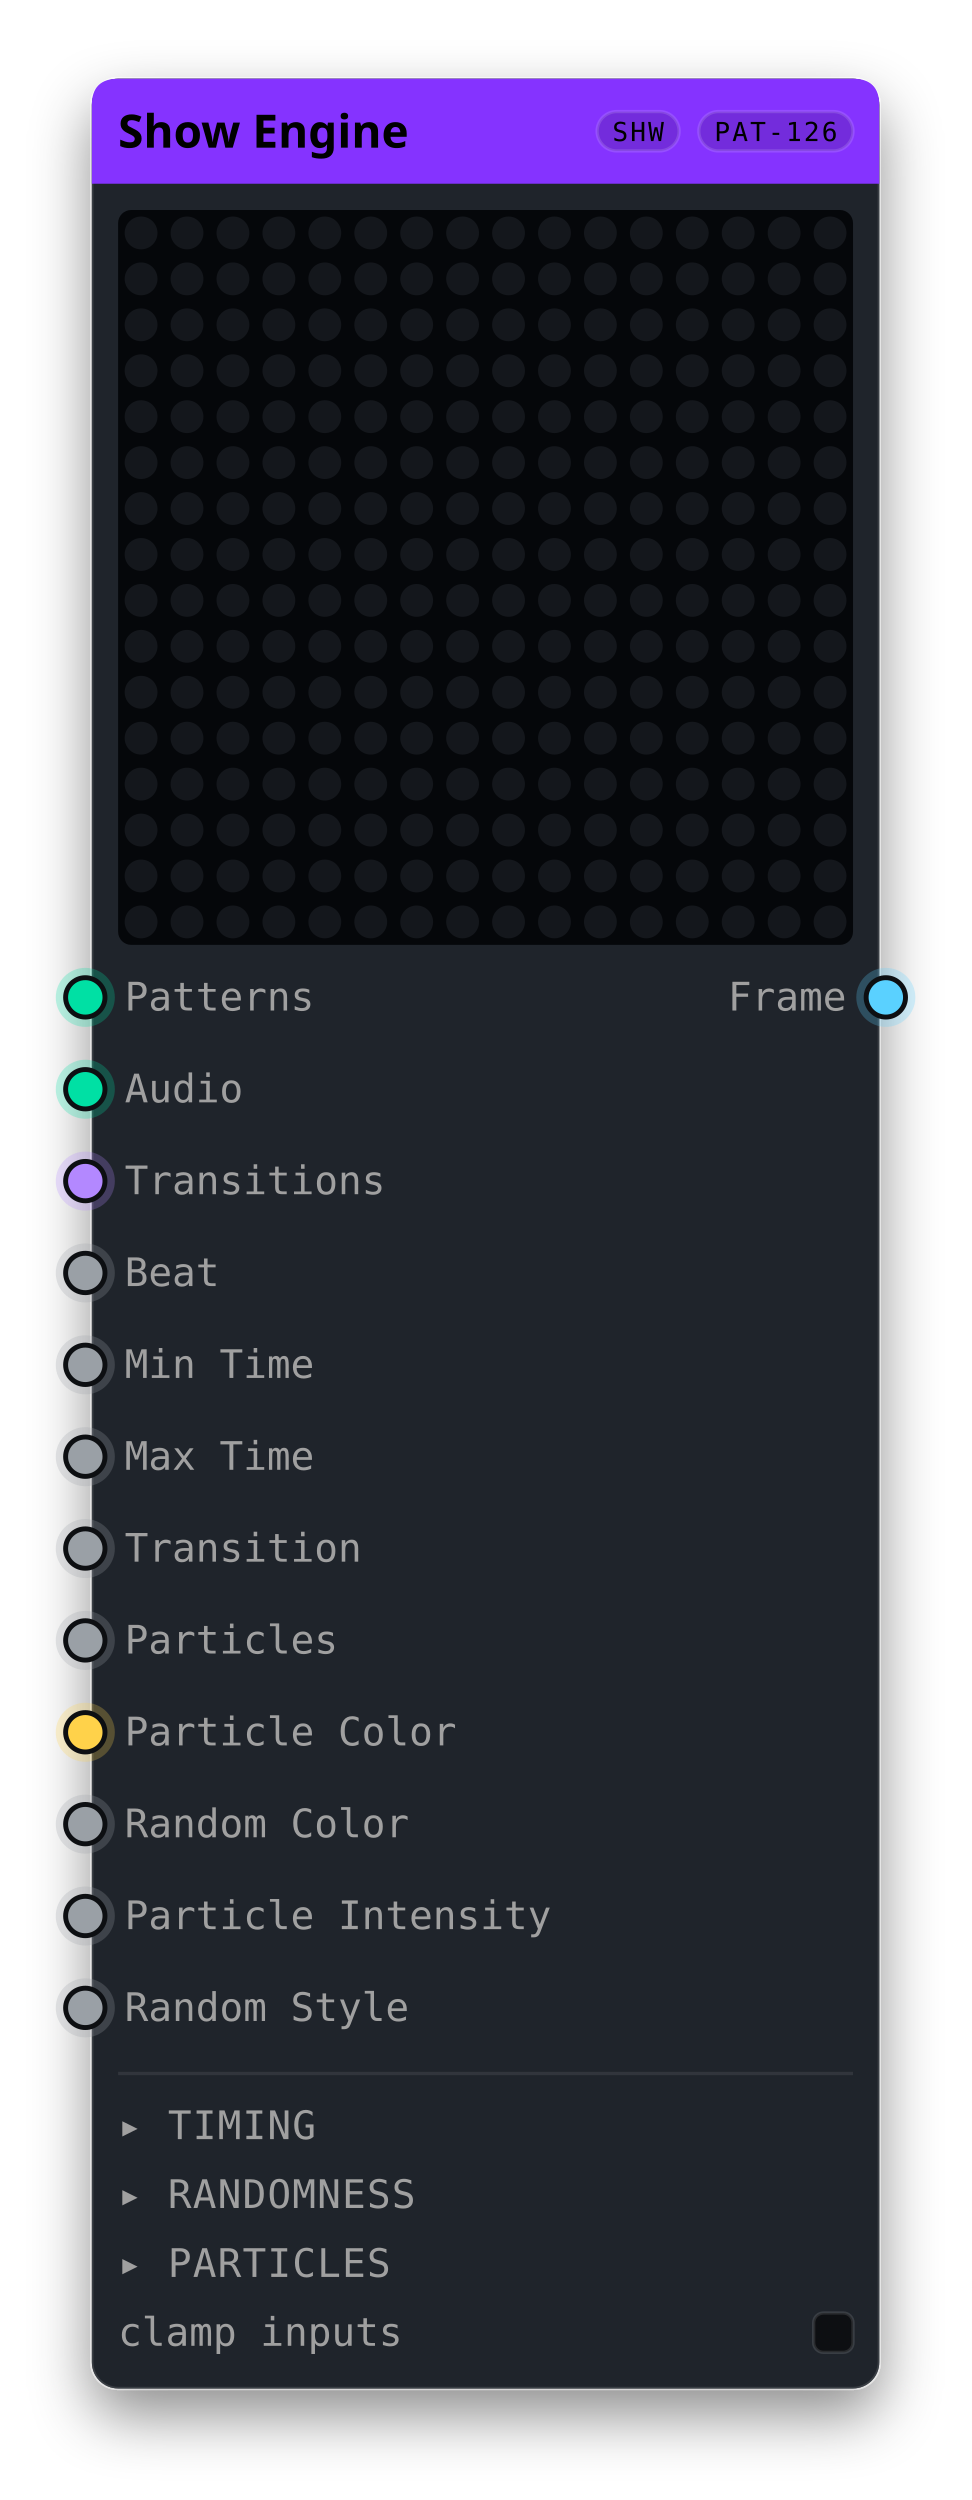
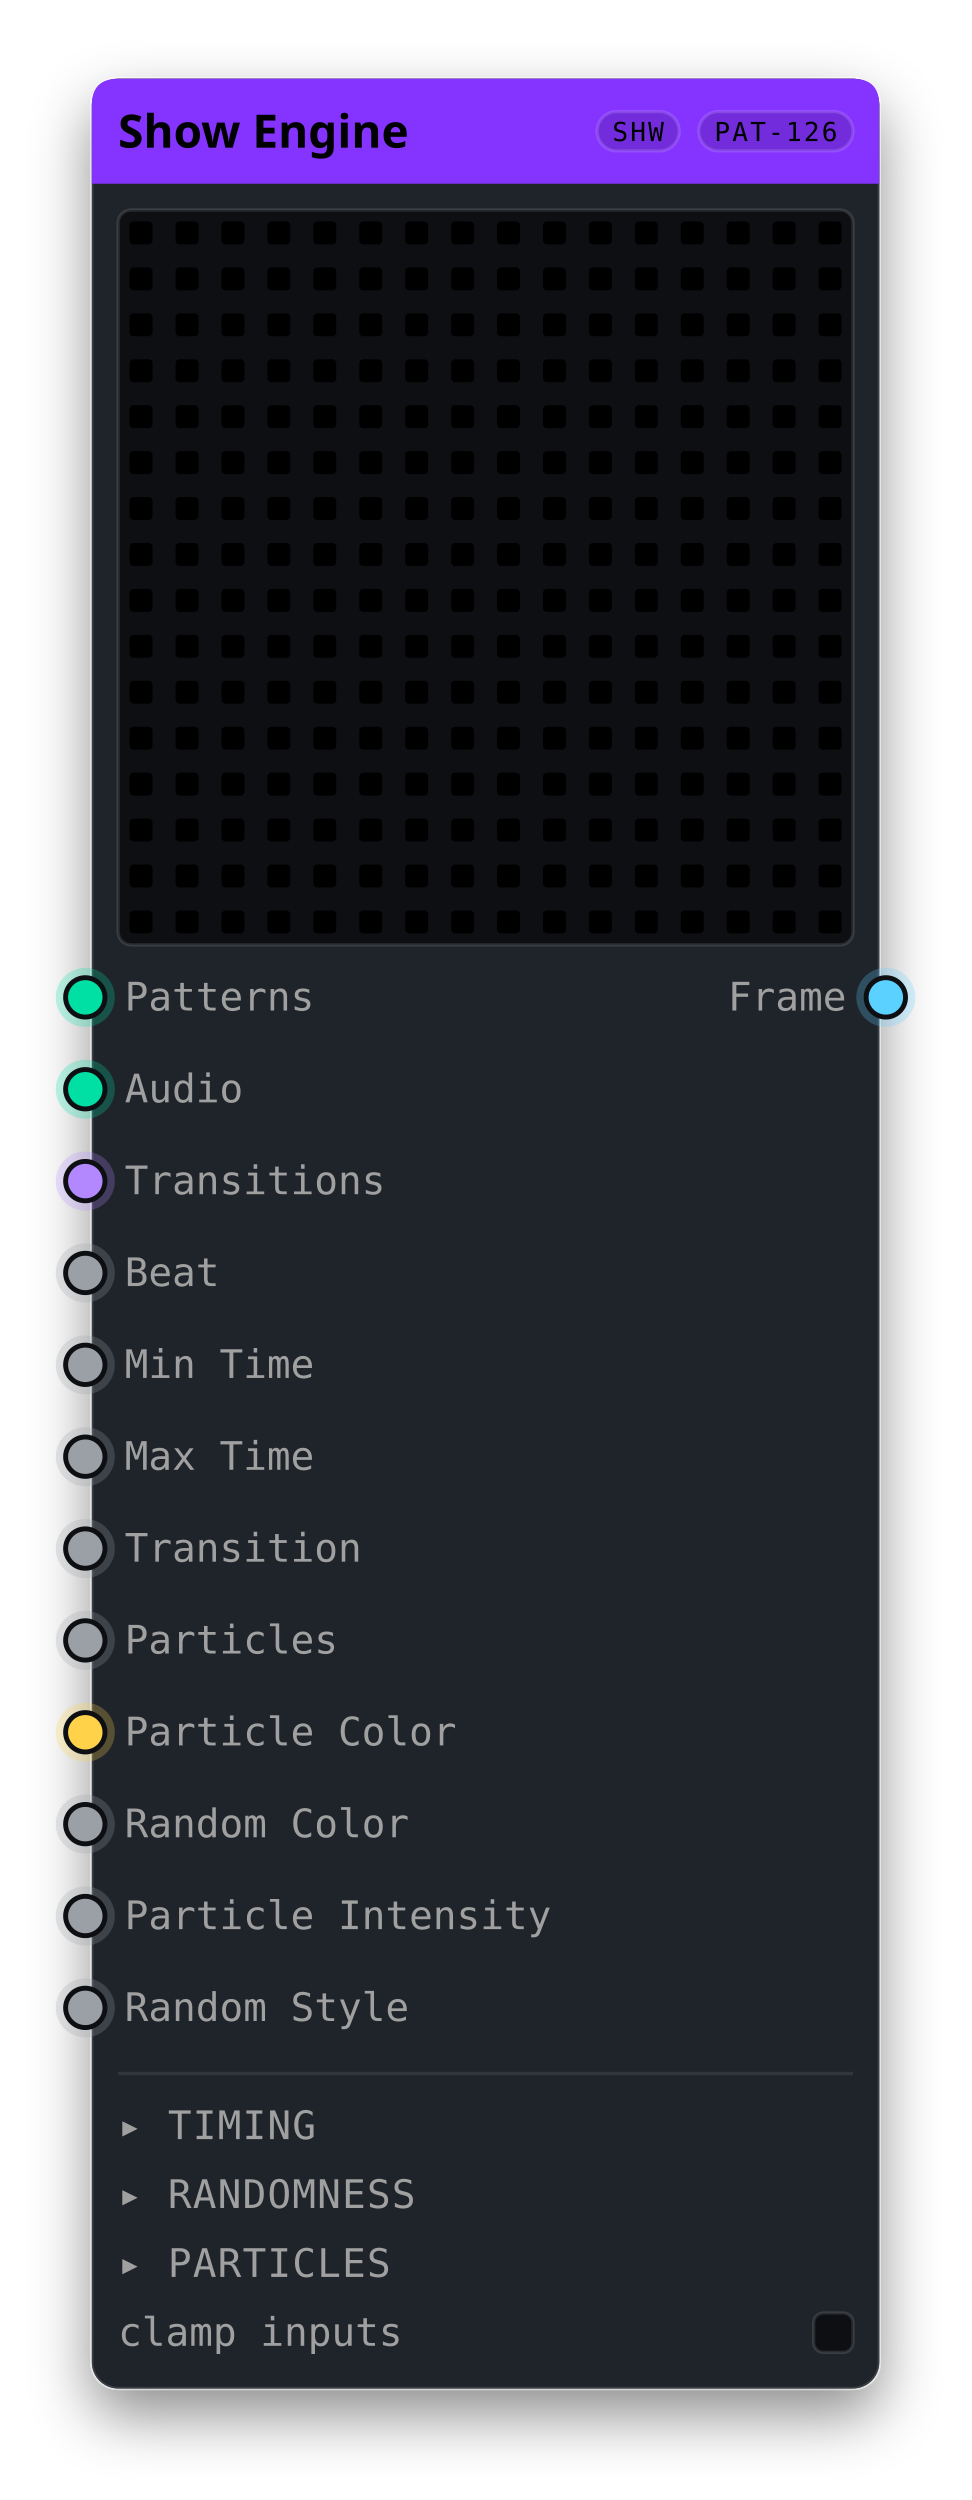
<svg xmlns="http://www.w3.org/2000/svg" viewBox="0 0 296 762" width="296" height="762" role="img" aria-label="Show Engine node">
  <defs>
    <filter id="shadow" x="-20%" y="-20%" width="140%" height="160%">
      <feDropShadow dx="0" dy="8" stdDeviation="9" flood-color="#000" flood-opacity="0.45" />
    </filter>
  </defs>
  <g transform="translate(28,24)">
    <rect x="0" y="0" width="240" height="704" rx="8" fill="#1f242b" stroke="rgba(255,255,255,0.12)" filter="url(#shadow)" />
    <rect x="0" y="0" width="240" height="704" rx="8" fill="#1f242b" stroke="rgba(255,255,255,0.12)" />
    <path d="M0,32 L0,8 Q0,0 8,0 L232,0 Q240,0 240,8 L240,32 Z" fill="#8533ff" />
    <text x="8" y="21" font-family="'Audiowide','Trebuchet MS','Arial Black',sans-serif" font-size="14" font-weight="600" fill="#000">Show Engine</text>
    <rect x="154" y="10" width="25" height="12" rx="6" fill="rgba(0,0,0,0.14)" stroke="rgba(255,255,255,0.14)" />
    <text x="166.5" y="19" text-anchor="middle" font-family="'JetBrains Mono','Cascadia Mono','Consolas',monospace" font-size="8" letter-spacing="0.08em" fill="#000">SHW</text>
    <rect x="185" y="10" width="47" height="12" rx="6" fill="rgba(0,0,0,0.14)" stroke="rgba(255,255,255,0.14)" />
    <text x="208.5" y="19" text-anchor="middle" font-family="'JetBrains Mono','Cascadia Mono','Consolas',monospace" font-size="8" letter-spacing="0.08em" fill="#000">PAT-126</text>
-     <rect x="8" y="40" width="224" height="224" rx="4" fill="#05070a" />
-     <circle cx="15" cy="47" r="5.0" fill="#14171c" />
-     <circle cx="29" cy="47" r="5.0" fill="#14171c" />
-     <circle cx="43" cy="47" r="5.0" fill="#14171c" />
-     <circle cx="57" cy="47" r="5.0" fill="#14171c" />
-     <circle cx="71" cy="47" r="5.0" fill="#14171c" />
-     <circle cx="85" cy="47" r="5.0" fill="#14171c" />
-     <circle cx="99" cy="47" r="5.0" fill="#14171c" />
-     <circle cx="113" cy="47" r="5.0" fill="#14171c" />
-     <circle cx="127" cy="47" r="5.0" fill="#14171c" />
-     <circle cx="141" cy="47" r="5.0" fill="#14171c" />
-     <circle cx="155" cy="47" r="5.0" fill="#14171c" />
-     <circle cx="169" cy="47" r="5.0" fill="#14171c" />
-     <circle cx="183" cy="47" r="5.0" fill="#14171c" />
-     <circle cx="197" cy="47" r="5.0" fill="#14171c" />
-     <circle cx="211" cy="47" r="5.0" fill="#14171c" />
-     <circle cx="225" cy="47" r="5.0" fill="#14171c" />
-     <circle cx="15" cy="61" r="5.0" fill="#14171c" />
-     <circle cx="29" cy="61" r="5.0" fill="#14171c" />
-     <circle cx="43" cy="61" r="5.0" fill="#14171c" />
-     <circle cx="57" cy="61" r="5.0" fill="#14171c" />
-     <circle cx="71" cy="61" r="5.0" fill="#14171c" />
-     <circle cx="85" cy="61" r="5.0" fill="#14171c" />
-     <circle cx="99" cy="61" r="5.0" fill="#14171c" />
-     <circle cx="113" cy="61" r="5.0" fill="#14171c" />
-     <circle cx="127" cy="61" r="5.0" fill="#14171c" />
-     <circle cx="141" cy="61" r="5.0" fill="#14171c" />
-     <circle cx="155" cy="61" r="5.0" fill="#14171c" />
-     <circle cx="169" cy="61" r="5.0" fill="#14171c" />
-     <circle cx="183" cy="61" r="5.0" fill="#14171c" />
-     <circle cx="197" cy="61" r="5.0" fill="#14171c" />
-     <circle cx="211" cy="61" r="5.0" fill="#14171c" />
-     <circle cx="225" cy="61" r="5.0" fill="#14171c" />
-     <circle cx="15" cy="75" r="5.0" fill="#14171c" />
-     <circle cx="29" cy="75" r="5.0" fill="#14171c" />
-     <circle cx="43" cy="75" r="5.0" fill="#14171c" />
-     <circle cx="57" cy="75" r="5.0" fill="#14171c" />
-     <circle cx="71" cy="75" r="5.0" fill="#14171c" />
-     <circle cx="85" cy="75" r="5.0" fill="#14171c" />
-     <circle cx="99" cy="75" r="5.0" fill="#14171c" />
-     <circle cx="113" cy="75" r="5.0" fill="#14171c" />
-     <circle cx="127" cy="75" r="5.0" fill="#14171c" />
-     <circle cx="141" cy="75" r="5.0" fill="#14171c" />
-     <circle cx="155" cy="75" r="5.0" fill="#14171c" />
-     <circle cx="169" cy="75" r="5.0" fill="#14171c" />
-     <circle cx="183" cy="75" r="5.0" fill="#14171c" />
-     <circle cx="197" cy="75" r="5.0" fill="#14171c" />
-     <circle cx="211" cy="75" r="5.0" fill="#14171c" />
-     <circle cx="225" cy="75" r="5.0" fill="#14171c" />
-     <circle cx="15" cy="89" r="5.0" fill="#14171c" />
-     <circle cx="29" cy="89" r="5.0" fill="#14171c" />
-     <circle cx="43" cy="89" r="5.0" fill="#14171c" />
-     <circle cx="57" cy="89" r="5.0" fill="#14171c" />
-     <circle cx="71" cy="89" r="5.0" fill="#14171c" />
-     <circle cx="85" cy="89" r="5.0" fill="#14171c" />
-     <circle cx="99" cy="89" r="5.0" fill="#14171c" />
-     <circle cx="113" cy="89" r="5.0" fill="#14171c" />
-     <circle cx="127" cy="89" r="5.0" fill="#14171c" />
-     <circle cx="141" cy="89" r="5.0" fill="#14171c" />
-     <circle cx="155" cy="89" r="5.0" fill="#14171c" />
-     <circle cx="169" cy="89" r="5.0" fill="#14171c" />
-     <circle cx="183" cy="89" r="5.0" fill="#14171c" />
-     <circle cx="197" cy="89" r="5.0" fill="#14171c" />
-     <circle cx="211" cy="89" r="5.0" fill="#14171c" />
-     <circle cx="225" cy="89" r="5.0" fill="#14171c" />
-     <circle cx="15" cy="103" r="5.0" fill="#14171c" />
-     <circle cx="29" cy="103" r="5.0" fill="#14171c" />
-     <circle cx="43" cy="103" r="5.0" fill="#14171c" />
-     <circle cx="57" cy="103" r="5.0" fill="#14171c" />
-     <circle cx="71" cy="103" r="5.0" fill="#14171c" />
-     <circle cx="85" cy="103" r="5.0" fill="#14171c" />
-     <circle cx="99" cy="103" r="5.0" fill="#14171c" />
-     <circle cx="113" cy="103" r="5.0" fill="#14171c" />
-     <circle cx="127" cy="103" r="5.0" fill="#14171c" />
-     <circle cx="141" cy="103" r="5.0" fill="#14171c" />
-     <circle cx="155" cy="103" r="5.0" fill="#14171c" />
-     <circle cx="169" cy="103" r="5.0" fill="#14171c" />
-     <circle cx="183" cy="103" r="5.0" fill="#14171c" />
-     <circle cx="197" cy="103" r="5.0" fill="#14171c" />
-     <circle cx="211" cy="103" r="5.0" fill="#14171c" />
-     <circle cx="225" cy="103" r="5.0" fill="#14171c" />
-     <circle cx="15" cy="117" r="5.0" fill="#14171c" />
-     <circle cx="29" cy="117" r="5.0" fill="#14171c" />
-     <circle cx="43" cy="117" r="5.0" fill="#14171c" />
-     <circle cx="57" cy="117" r="5.0" fill="#14171c" />
-     <circle cx="71" cy="117" r="5.0" fill="#14171c" />
-     <circle cx="85" cy="117" r="5.0" fill="#14171c" />
-     <circle cx="99" cy="117" r="5.0" fill="#14171c" />
-     <circle cx="113" cy="117" r="5.0" fill="#14171c" />
-     <circle cx="127" cy="117" r="5.0" fill="#14171c" />
-     <circle cx="141" cy="117" r="5.0" fill="#14171c" />
-     <circle cx="155" cy="117" r="5.0" fill="#14171c" />
-     <circle cx="169" cy="117" r="5.0" fill="#14171c" />
-     <circle cx="183" cy="117" r="5.0" fill="#14171c" />
-     <circle cx="197" cy="117" r="5.0" fill="#14171c" />
-     <circle cx="211" cy="117" r="5.0" fill="#14171c" />
-     <circle cx="225" cy="117" r="5.0" fill="#14171c" />
-     <circle cx="15" cy="131" r="5.0" fill="#14171c" />
-     <circle cx="29" cy="131" r="5.0" fill="#14171c" />
-     <circle cx="43" cy="131" r="5.0" fill="#14171c" />
-     <circle cx="57" cy="131" r="5.0" fill="#14171c" />
-     <circle cx="71" cy="131" r="5.0" fill="#14171c" />
-     <circle cx="85" cy="131" r="5.0" fill="#14171c" />
-     <circle cx="99" cy="131" r="5.0" fill="#14171c" />
-     <circle cx="113" cy="131" r="5.0" fill="#14171c" />
-     <circle cx="127" cy="131" r="5.0" fill="#14171c" />
-     <circle cx="141" cy="131" r="5.0" fill="#14171c" />
-     <circle cx="155" cy="131" r="5.0" fill="#14171c" />
-     <circle cx="169" cy="131" r="5.0" fill="#14171c" />
-     <circle cx="183" cy="131" r="5.0" fill="#14171c" />
-     <circle cx="197" cy="131" r="5.0" fill="#14171c" />
-     <circle cx="211" cy="131" r="5.0" fill="#14171c" />
-     <circle cx="225" cy="131" r="5.0" fill="#14171c" />
-     <circle cx="15" cy="145" r="5.0" fill="#14171c" />
-     <circle cx="29" cy="145" r="5.0" fill="#14171c" />
-     <circle cx="43" cy="145" r="5.0" fill="#14171c" />
-     <circle cx="57" cy="145" r="5.0" fill="#14171c" />
-     <circle cx="71" cy="145" r="5.0" fill="#14171c" />
-     <circle cx="85" cy="145" r="5.0" fill="#14171c" />
-     <circle cx="99" cy="145" r="5.0" fill="#14171c" />
-     <circle cx="113" cy="145" r="5.0" fill="#14171c" />
-     <circle cx="127" cy="145" r="5.0" fill="#14171c" />
-     <circle cx="141" cy="145" r="5.0" fill="#14171c" />
-     <circle cx="155" cy="145" r="5.0" fill="#14171c" />
-     <circle cx="169" cy="145" r="5.0" fill="#14171c" />
-     <circle cx="183" cy="145" r="5.0" fill="#14171c" />
-     <circle cx="197" cy="145" r="5.0" fill="#14171c" />
-     <circle cx="211" cy="145" r="5.0" fill="#14171c" />
-     <circle cx="225" cy="145" r="5.0" fill="#14171c" />
-     <circle cx="15" cy="159" r="5.0" fill="#14171c" />
-     <circle cx="29" cy="159" r="5.0" fill="#14171c" />
-     <circle cx="43" cy="159" r="5.0" fill="#14171c" />
-     <circle cx="57" cy="159" r="5.0" fill="#14171c" />
-     <circle cx="71" cy="159" r="5.0" fill="#14171c" />
-     <circle cx="85" cy="159" r="5.0" fill="#14171c" />
-     <circle cx="99" cy="159" r="5.0" fill="#14171c" />
-     <circle cx="113" cy="159" r="5.0" fill="#14171c" />
-     <circle cx="127" cy="159" r="5.0" fill="#14171c" />
-     <circle cx="141" cy="159" r="5.0" fill="#14171c" />
-     <circle cx="155" cy="159" r="5.0" fill="#14171c" />
-     <circle cx="169" cy="159" r="5.0" fill="#14171c" />
-     <circle cx="183" cy="159" r="5.0" fill="#14171c" />
-     <circle cx="197" cy="159" r="5.0" fill="#14171c" />
-     <circle cx="211" cy="159" r="5.0" fill="#14171c" />
-     <circle cx="225" cy="159" r="5.0" fill="#14171c" />
-     <circle cx="15" cy="173" r="5.0" fill="#14171c" />
-     <circle cx="29" cy="173" r="5.0" fill="#14171c" />
-     <circle cx="43" cy="173" r="5.0" fill="#14171c" />
-     <circle cx="57" cy="173" r="5.0" fill="#14171c" />
-     <circle cx="71" cy="173" r="5.0" fill="#14171c" />
-     <circle cx="85" cy="173" r="5.0" fill="#14171c" />
-     <circle cx="99" cy="173" r="5.0" fill="#14171c" />
-     <circle cx="113" cy="173" r="5.0" fill="#14171c" />
-     <circle cx="127" cy="173" r="5.0" fill="#14171c" />
-     <circle cx="141" cy="173" r="5.0" fill="#14171c" />
-     <circle cx="155" cy="173" r="5.0" fill="#14171c" />
-     <circle cx="169" cy="173" r="5.0" fill="#14171c" />
-     <circle cx="183" cy="173" r="5.0" fill="#14171c" />
-     <circle cx="197" cy="173" r="5.0" fill="#14171c" />
-     <circle cx="211" cy="173" r="5.0" fill="#14171c" />
-     <circle cx="225" cy="173" r="5.0" fill="#14171c" />
-     <circle cx="15" cy="187" r="5.0" fill="#14171c" />
-     <circle cx="29" cy="187" r="5.0" fill="#14171c" />
-     <circle cx="43" cy="187" r="5.0" fill="#14171c" />
-     <circle cx="57" cy="187" r="5.0" fill="#14171c" />
-     <circle cx="71" cy="187" r="5.0" fill="#14171c" />
-     <circle cx="85" cy="187" r="5.0" fill="#14171c" />
-     <circle cx="99" cy="187" r="5.0" fill="#14171c" />
-     <circle cx="113" cy="187" r="5.0" fill="#14171c" />
-     <circle cx="127" cy="187" r="5.0" fill="#14171c" />
-     <circle cx="141" cy="187" r="5.0" fill="#14171c" />
-     <circle cx="155" cy="187" r="5.0" fill="#14171c" />
-     <circle cx="169" cy="187" r="5.0" fill="#14171c" />
-     <circle cx="183" cy="187" r="5.0" fill="#14171c" />
-     <circle cx="197" cy="187" r="5.0" fill="#14171c" />
-     <circle cx="211" cy="187" r="5.0" fill="#14171c" />
-     <circle cx="225" cy="187" r="5.0" fill="#14171c" />
-     <circle cx="15" cy="201" r="5.0" fill="#14171c" />
-     <circle cx="29" cy="201" r="5.0" fill="#14171c" />
-     <circle cx="43" cy="201" r="5.0" fill="#14171c" />
-     <circle cx="57" cy="201" r="5.0" fill="#14171c" />
-     <circle cx="71" cy="201" r="5.0" fill="#14171c" />
-     <circle cx="85" cy="201" r="5.0" fill="#14171c" />
-     <circle cx="99" cy="201" r="5.0" fill="#14171c" />
-     <circle cx="113" cy="201" r="5.0" fill="#14171c" />
-     <circle cx="127" cy="201" r="5.0" fill="#14171c" />
-     <circle cx="141" cy="201" r="5.0" fill="#14171c" />
-     <circle cx="155" cy="201" r="5.0" fill="#14171c" />
-     <circle cx="169" cy="201" r="5.0" fill="#14171c" />
-     <circle cx="183" cy="201" r="5.0" fill="#14171c" />
-     <circle cx="197" cy="201" r="5.0" fill="#14171c" />
-     <circle cx="211" cy="201" r="5.0" fill="#14171c" />
-     <circle cx="225" cy="201" r="5.0" fill="#14171c" />
-     <circle cx="15" cy="215" r="5.0" fill="#14171c" />
-     <circle cx="29" cy="215" r="5.0" fill="#14171c" />
-     <circle cx="43" cy="215" r="5.0" fill="#14171c" />
-     <circle cx="57" cy="215" r="5.0" fill="#14171c" />
-     <circle cx="71" cy="215" r="5.0" fill="#14171c" />
-     <circle cx="85" cy="215" r="5.0" fill="#14171c" />
-     <circle cx="99" cy="215" r="5.0" fill="#14171c" />
-     <circle cx="113" cy="215" r="5.0" fill="#14171c" />
-     <circle cx="127" cy="215" r="5.0" fill="#14171c" />
-     <circle cx="141" cy="215" r="5.0" fill="#14171c" />
-     <circle cx="155" cy="215" r="5.0" fill="#14171c" />
-     <circle cx="169" cy="215" r="5.0" fill="#14171c" />
-     <circle cx="183" cy="215" r="5.0" fill="#14171c" />
-     <circle cx="197" cy="215" r="5.0" fill="#14171c" />
-     <circle cx="211" cy="215" r="5.0" fill="#14171c" />
-     <circle cx="225" cy="215" r="5.0" fill="#14171c" />
-     <circle cx="15" cy="229" r="5.0" fill="#14171c" />
-     <circle cx="29" cy="229" r="5.0" fill="#14171c" />
-     <circle cx="43" cy="229" r="5.0" fill="#14171c" />
-     <circle cx="57" cy="229" r="5.0" fill="#14171c" />
-     <circle cx="71" cy="229" r="5.0" fill="#14171c" />
-     <circle cx="85" cy="229" r="5.0" fill="#14171c" />
-     <circle cx="99" cy="229" r="5.0" fill="#14171c" />
-     <circle cx="113" cy="229" r="5.0" fill="#14171c" />
-     <circle cx="127" cy="229" r="5.0" fill="#14171c" />
-     <circle cx="141" cy="229" r="5.0" fill="#14171c" />
-     <circle cx="155" cy="229" r="5.0" fill="#14171c" />
-     <circle cx="169" cy="229" r="5.0" fill="#14171c" />
-     <circle cx="183" cy="229" r="5.0" fill="#14171c" />
-     <circle cx="197" cy="229" r="5.0" fill="#14171c" />
-     <circle cx="211" cy="229" r="5.0" fill="#14171c" />
-     <circle cx="225" cy="229" r="5.0" fill="#14171c" />
-     <circle cx="15" cy="243" r="5.0" fill="#14171c" />
-     <circle cx="29" cy="243" r="5.0" fill="#14171c" />
-     <circle cx="43" cy="243" r="5.0" fill="#14171c" />
-     <circle cx="57" cy="243" r="5.0" fill="#14171c" />
-     <circle cx="71" cy="243" r="5.0" fill="#14171c" />
-     <circle cx="85" cy="243" r="5.0" fill="#14171c" />
-     <circle cx="99" cy="243" r="5.0" fill="#14171c" />
-     <circle cx="113" cy="243" r="5.0" fill="#14171c" />
-     <circle cx="127" cy="243" r="5.0" fill="#14171c" />
-     <circle cx="141" cy="243" r="5.0" fill="#14171c" />
-     <circle cx="155" cy="243" r="5.0" fill="#14171c" />
-     <circle cx="169" cy="243" r="5.0" fill="#14171c" />
-     <circle cx="183" cy="243" r="5.0" fill="#14171c" />
-     <circle cx="197" cy="243" r="5.0" fill="#14171c" />
-     <circle cx="211" cy="243" r="5.0" fill="#14171c" />
-     <circle cx="225" cy="243" r="5.0" fill="#14171c" />
-     <circle cx="15" cy="257" r="5.0" fill="#14171c" />
-     <circle cx="29" cy="257" r="5.0" fill="#14171c" />
-     <circle cx="43" cy="257" r="5.0" fill="#14171c" />
-     <circle cx="57" cy="257" r="5.0" fill="#14171c" />
-     <circle cx="71" cy="257" r="5.0" fill="#14171c" />
-     <circle cx="85" cy="257" r="5.0" fill="#14171c" />
-     <circle cx="99" cy="257" r="5.0" fill="#14171c" />
-     <circle cx="113" cy="257" r="5.0" fill="#14171c" />
-     <circle cx="127" cy="257" r="5.0" fill="#14171c" />
-     <circle cx="141" cy="257" r="5.0" fill="#14171c" />
-     <circle cx="155" cy="257" r="5.0" fill="#14171c" />
-     <circle cx="169" cy="257" r="5.0" fill="#14171c" />
-     <circle cx="183" cy="257" r="5.0" fill="#14171c" />
-     <circle cx="197" cy="257" r="5.0" fill="#14171c" />
-     <circle cx="211" cy="257" r="5.0" fill="#14171c" />
-     <circle cx="225" cy="257" r="5.0" fill="#14171c" />
+     <rect x="8" y="40" width="224" height="224" rx="4" fill="#0d0f12" stroke="rgba(255,255,255,0.12)" />
+     <rect x="11.50" y="43.50" width="7.00" height="7.00" rx="1.26" fill="rgb(0,0,0)" />
+     <rect x="25.50" y="43.50" width="7.00" height="7.00" rx="1.26" fill="rgb(0,0,0)" />
+     <rect x="39.50" y="43.50" width="7.00" height="7.00" rx="1.26" fill="rgb(0,0,0)" />
+     <rect x="53.50" y="43.50" width="7.00" height="7.00" rx="1.26" fill="rgb(0,0,0)" />
+     <rect x="67.50" y="43.50" width="7.00" height="7.00" rx="1.26" fill="rgb(0,0,0)" />
+     <rect x="81.50" y="43.50" width="7.00" height="7.00" rx="1.26" fill="rgb(0,0,0)" />
+     <rect x="95.50" y="43.50" width="7.00" height="7.00" rx="1.26" fill="rgb(0,0,0)" />
+     <rect x="109.50" y="43.50" width="7.00" height="7.00" rx="1.26" fill="rgb(0,0,0)" />
+     <rect x="123.50" y="43.50" width="7.00" height="7.00" rx="1.26" fill="rgb(0,0,0)" />
+     <rect x="137.50" y="43.50" width="7.00" height="7.00" rx="1.26" fill="rgb(0,0,0)" />
+     <rect x="151.50" y="43.50" width="7.00" height="7.00" rx="1.26" fill="rgb(0,0,0)" />
+     <rect x="165.50" y="43.50" width="7.00" height="7.00" rx="1.26" fill="rgb(0,0,0)" />
+     <rect x="179.50" y="43.50" width="7.00" height="7.00" rx="1.26" fill="rgb(0,0,0)" />
+     <rect x="193.50" y="43.50" width="7.00" height="7.00" rx="1.26" fill="rgb(0,0,0)" />
+     <rect x="207.50" y="43.50" width="7.00" height="7.00" rx="1.26" fill="rgb(0,0,0)" />
+     <rect x="221.50" y="43.50" width="7.00" height="7.00" rx="1.26" fill="rgb(0,0,0)" />
+     <rect x="11.50" y="57.50" width="7.00" height="7.00" rx="1.26" fill="rgb(0,0,0)" />
+     <rect x="25.50" y="57.50" width="7.00" height="7.00" rx="1.26" fill="rgb(0,0,0)" />
+     <rect x="39.50" y="57.50" width="7.00" height="7.00" rx="1.26" fill="rgb(0,0,0)" />
+     <rect x="53.50" y="57.50" width="7.00" height="7.00" rx="1.26" fill="rgb(0,0,0)" />
+     <rect x="67.50" y="57.50" width="7.00" height="7.00" rx="1.26" fill="rgb(0,0,0)" />
+     <rect x="81.50" y="57.50" width="7.00" height="7.00" rx="1.26" fill="rgb(0,0,0)" />
+     <rect x="95.50" y="57.50" width="7.00" height="7.00" rx="1.26" fill="rgb(0,0,0)" />
+     <rect x="109.50" y="57.50" width="7.00" height="7.00" rx="1.26" fill="rgb(0,0,0)" />
+     <rect x="123.50" y="57.50" width="7.00" height="7.00" rx="1.26" fill="rgb(0,0,0)" />
+     <rect x="137.50" y="57.50" width="7.00" height="7.00" rx="1.26" fill="rgb(0,0,0)" />
+     <rect x="151.50" y="57.50" width="7.00" height="7.00" rx="1.26" fill="rgb(0,0,0)" />
+     <rect x="165.50" y="57.50" width="7.00" height="7.00" rx="1.26" fill="rgb(0,0,0)" />
+     <rect x="179.50" y="57.50" width="7.00" height="7.00" rx="1.26" fill="rgb(0,0,0)" />
+     <rect x="193.50" y="57.50" width="7.00" height="7.00" rx="1.26" fill="rgb(0,0,0)" />
+     <rect x="207.50" y="57.50" width="7.00" height="7.00" rx="1.26" fill="rgb(0,0,0)" />
+     <rect x="221.50" y="57.50" width="7.00" height="7.00" rx="1.26" fill="rgb(0,0,0)" />
+     <rect x="11.50" y="71.50" width="7.00" height="7.00" rx="1.26" fill="rgb(0,0,0)" />
+     <rect x="25.50" y="71.50" width="7.00" height="7.00" rx="1.26" fill="rgb(0,0,0)" />
+     <rect x="39.50" y="71.50" width="7.00" height="7.00" rx="1.26" fill="rgb(0,0,0)" />
+     <rect x="53.50" y="71.50" width="7.00" height="7.00" rx="1.26" fill="rgb(0,0,0)" />
+     <rect x="67.50" y="71.50" width="7.00" height="7.00" rx="1.26" fill="rgb(0,0,0)" />
+     <rect x="81.50" y="71.50" width="7.00" height="7.00" rx="1.26" fill="rgb(0,0,0)" />
+     <rect x="95.50" y="71.50" width="7.00" height="7.00" rx="1.26" fill="rgb(0,0,0)" />
+     <rect x="109.50" y="71.50" width="7.00" height="7.00" rx="1.26" fill="rgb(0,0,0)" />
+     <rect x="123.50" y="71.50" width="7.00" height="7.00" rx="1.26" fill="rgb(0,0,0)" />
+     <rect x="137.50" y="71.50" width="7.00" height="7.00" rx="1.26" fill="rgb(0,0,0)" />
+     <rect x="151.50" y="71.50" width="7.00" height="7.00" rx="1.26" fill="rgb(0,0,0)" />
+     <rect x="165.50" y="71.50" width="7.00" height="7.00" rx="1.26" fill="rgb(0,0,0)" />
+     <rect x="179.50" y="71.50" width="7.00" height="7.00" rx="1.26" fill="rgb(0,0,0)" />
+     <rect x="193.50" y="71.50" width="7.00" height="7.00" rx="1.26" fill="rgb(0,0,0)" />
+     <rect x="207.50" y="71.50" width="7.00" height="7.00" rx="1.26" fill="rgb(0,0,0)" />
+     <rect x="221.50" y="71.50" width="7.00" height="7.00" rx="1.26" fill="rgb(0,0,0)" />
+     <rect x="11.50" y="85.50" width="7.00" height="7.00" rx="1.26" fill="rgb(0,0,0)" />
+     <rect x="25.50" y="85.50" width="7.00" height="7.00" rx="1.26" fill="rgb(0,0,0)" />
+     <rect x="39.50" y="85.50" width="7.00" height="7.00" rx="1.26" fill="rgb(0,0,0)" />
+     <rect x="53.50" y="85.50" width="7.00" height="7.00" rx="1.26" fill="rgb(0,0,0)" />
+     <rect x="67.50" y="85.50" width="7.00" height="7.00" rx="1.26" fill="rgb(0,0,0)" />
+     <rect x="81.50" y="85.50" width="7.00" height="7.00" rx="1.26" fill="rgb(0,0,0)" />
+     <rect x="95.50" y="85.50" width="7.00" height="7.00" rx="1.26" fill="rgb(0,0,0)" />
+     <rect x="109.50" y="85.50" width="7.00" height="7.00" rx="1.26" fill="rgb(0,0,0)" />
+     <rect x="123.50" y="85.50" width="7.00" height="7.00" rx="1.26" fill="rgb(0,0,0)" />
+     <rect x="137.50" y="85.50" width="7.00" height="7.00" rx="1.26" fill="rgb(0,0,0)" />
+     <rect x="151.50" y="85.50" width="7.00" height="7.00" rx="1.26" fill="rgb(0,0,0)" />
+     <rect x="165.50" y="85.50" width="7.00" height="7.00" rx="1.26" fill="rgb(0,0,0)" />
+     <rect x="179.50" y="85.50" width="7.00" height="7.00" rx="1.26" fill="rgb(0,0,0)" />
+     <rect x="193.50" y="85.50" width="7.00" height="7.00" rx="1.26" fill="rgb(0,0,0)" />
+     <rect x="207.50" y="85.50" width="7.00" height="7.00" rx="1.26" fill="rgb(0,0,0)" />
+     <rect x="221.50" y="85.50" width="7.00" height="7.00" rx="1.26" fill="rgb(0,0,0)" />
+     <rect x="11.50" y="99.50" width="7.00" height="7.00" rx="1.26" fill="rgb(0,0,0)" />
+     <rect x="25.50" y="99.50" width="7.00" height="7.00" rx="1.26" fill="rgb(0,0,0)" />
+     <rect x="39.50" y="99.50" width="7.00" height="7.00" rx="1.26" fill="rgb(0,0,0)" />
+     <rect x="53.50" y="99.50" width="7.00" height="7.00" rx="1.26" fill="rgb(0,0,0)" />
+     <rect x="67.50" y="99.50" width="7.00" height="7.00" rx="1.26" fill="rgb(0,0,0)" />
+     <rect x="81.50" y="99.50" width="7.00" height="7.00" rx="1.26" fill="rgb(0,0,0)" />
+     <rect x="95.50" y="99.50" width="7.00" height="7.00" rx="1.26" fill="rgb(0,0,0)" />
+     <rect x="109.50" y="99.50" width="7.00" height="7.00" rx="1.26" fill="rgb(0,0,0)" />
+     <rect x="123.50" y="99.50" width="7.00" height="7.00" rx="1.26" fill="rgb(0,0,0)" />
+     <rect x="137.50" y="99.50" width="7.00" height="7.00" rx="1.26" fill="rgb(0,0,0)" />
+     <rect x="151.50" y="99.50" width="7.00" height="7.00" rx="1.26" fill="rgb(0,0,0)" />
+     <rect x="165.50" y="99.50" width="7.00" height="7.00" rx="1.26" fill="rgb(0,0,0)" />
+     <rect x="179.50" y="99.50" width="7.00" height="7.00" rx="1.26" fill="rgb(0,0,0)" />
+     <rect x="193.50" y="99.50" width="7.00" height="7.00" rx="1.26" fill="rgb(0,0,0)" />
+     <rect x="207.50" y="99.50" width="7.00" height="7.00" rx="1.26" fill="rgb(0,0,0)" />
+     <rect x="221.50" y="99.50" width="7.00" height="7.00" rx="1.26" fill="rgb(0,0,0)" />
+     <rect x="11.50" y="113.50" width="7.00" height="7.00" rx="1.26" fill="rgb(0,0,0)" />
+     <rect x="25.50" y="113.50" width="7.00" height="7.00" rx="1.26" fill="rgb(0,0,0)" />
+     <rect x="39.50" y="113.50" width="7.00" height="7.00" rx="1.26" fill="rgb(0,0,0)" />
+     <rect x="53.50" y="113.50" width="7.00" height="7.00" rx="1.26" fill="rgb(0,0,0)" />
+     <rect x="67.50" y="113.50" width="7.00" height="7.00" rx="1.26" fill="rgb(0,0,0)" />
+     <rect x="81.50" y="113.50" width="7.00" height="7.00" rx="1.26" fill="rgb(0,0,0)" />
+     <rect x="95.50" y="113.50" width="7.00" height="7.00" rx="1.26" fill="rgb(0,0,0)" />
+     <rect x="109.50" y="113.50" width="7.00" height="7.00" rx="1.26" fill="rgb(0,0,0)" />
+     <rect x="123.50" y="113.50" width="7.00" height="7.00" rx="1.26" fill="rgb(0,0,0)" />
+     <rect x="137.50" y="113.50" width="7.00" height="7.00" rx="1.26" fill="rgb(0,0,0)" />
+     <rect x="151.50" y="113.50" width="7.00" height="7.00" rx="1.26" fill="rgb(0,0,0)" />
+     <rect x="165.50" y="113.50" width="7.00" height="7.00" rx="1.26" fill="rgb(0,0,0)" />
+     <rect x="179.50" y="113.50" width="7.00" height="7.00" rx="1.26" fill="rgb(0,0,0)" />
+     <rect x="193.50" y="113.50" width="7.00" height="7.00" rx="1.26" fill="rgb(0,0,0)" />
+     <rect x="207.50" y="113.50" width="7.00" height="7.00" rx="1.26" fill="rgb(0,0,0)" />
+     <rect x="221.50" y="113.50" width="7.00" height="7.00" rx="1.26" fill="rgb(0,0,0)" />
+     <rect x="11.50" y="127.50" width="7.00" height="7.00" rx="1.26" fill="rgb(0,0,0)" />
+     <rect x="25.50" y="127.50" width="7.00" height="7.00" rx="1.26" fill="rgb(0,0,0)" />
+     <rect x="39.50" y="127.50" width="7.00" height="7.00" rx="1.26" fill="rgb(0,0,0)" />
+     <rect x="53.50" y="127.50" width="7.00" height="7.00" rx="1.26" fill="rgb(0,0,0)" />
+     <rect x="67.50" y="127.50" width="7.00" height="7.00" rx="1.26" fill="rgb(0,0,0)" />
+     <rect x="81.50" y="127.50" width="7.00" height="7.00" rx="1.26" fill="rgb(0,0,0)" />
+     <rect x="95.50" y="127.50" width="7.00" height="7.00" rx="1.26" fill="rgb(0,0,0)" />
+     <rect x="109.50" y="127.50" width="7.00" height="7.00" rx="1.26" fill="rgb(0,0,0)" />
+     <rect x="123.50" y="127.50" width="7.00" height="7.00" rx="1.26" fill="rgb(0,0,0)" />
+     <rect x="137.50" y="127.50" width="7.00" height="7.00" rx="1.26" fill="rgb(0,0,0)" />
+     <rect x="151.50" y="127.50" width="7.00" height="7.00" rx="1.26" fill="rgb(0,0,0)" />
+     <rect x="165.50" y="127.50" width="7.00" height="7.00" rx="1.26" fill="rgb(0,0,0)" />
+     <rect x="179.50" y="127.50" width="7.00" height="7.00" rx="1.26" fill="rgb(0,0,0)" />
+     <rect x="193.50" y="127.50" width="7.00" height="7.00" rx="1.26" fill="rgb(0,0,0)" />
+     <rect x="207.50" y="127.50" width="7.00" height="7.00" rx="1.26" fill="rgb(0,0,0)" />
+     <rect x="221.50" y="127.50" width="7.00" height="7.00" rx="1.26" fill="rgb(0,0,0)" />
+     <rect x="11.50" y="141.50" width="7.00" height="7.00" rx="1.26" fill="rgb(0,0,0)" />
+     <rect x="25.50" y="141.50" width="7.00" height="7.00" rx="1.26" fill="rgb(0,0,0)" />
+     <rect x="39.50" y="141.50" width="7.00" height="7.00" rx="1.26" fill="rgb(0,0,0)" />
+     <rect x="53.50" y="141.50" width="7.00" height="7.00" rx="1.26" fill="rgb(0,0,0)" />
+     <rect x="67.50" y="141.50" width="7.00" height="7.00" rx="1.26" fill="rgb(0,0,0)" />
+     <rect x="81.50" y="141.50" width="7.00" height="7.00" rx="1.26" fill="rgb(0,0,0)" />
+     <rect x="95.50" y="141.50" width="7.00" height="7.00" rx="1.26" fill="rgb(0,0,0)" />
+     <rect x="109.50" y="141.50" width="7.00" height="7.00" rx="1.26" fill="rgb(0,0,0)" />
+     <rect x="123.50" y="141.50" width="7.00" height="7.00" rx="1.26" fill="rgb(0,0,0)" />
+     <rect x="137.50" y="141.50" width="7.00" height="7.00" rx="1.26" fill="rgb(0,0,0)" />
+     <rect x="151.50" y="141.50" width="7.00" height="7.00" rx="1.26" fill="rgb(0,0,0)" />
+     <rect x="165.50" y="141.50" width="7.00" height="7.00" rx="1.26" fill="rgb(0,0,0)" />
+     <rect x="179.50" y="141.50" width="7.00" height="7.00" rx="1.26" fill="rgb(0,0,0)" />
+     <rect x="193.50" y="141.50" width="7.00" height="7.00" rx="1.26" fill="rgb(0,0,0)" />
+     <rect x="207.50" y="141.50" width="7.00" height="7.00" rx="1.26" fill="rgb(0,0,0)" />
+     <rect x="221.50" y="141.50" width="7.00" height="7.00" rx="1.26" fill="rgb(0,0,0)" />
+     <rect x="11.50" y="155.50" width="7.00" height="7.00" rx="1.26" fill="rgb(0,0,0)" />
+     <rect x="25.50" y="155.50" width="7.00" height="7.00" rx="1.26" fill="rgb(0,0,0)" />
+     <rect x="39.50" y="155.50" width="7.00" height="7.00" rx="1.26" fill="rgb(0,0,0)" />
+     <rect x="53.50" y="155.50" width="7.00" height="7.00" rx="1.26" fill="rgb(0,0,0)" />
+     <rect x="67.50" y="155.50" width="7.00" height="7.00" rx="1.26" fill="rgb(0,0,0)" />
+     <rect x="81.50" y="155.50" width="7.00" height="7.00" rx="1.26" fill="rgb(0,0,0)" />
+     <rect x="95.50" y="155.50" width="7.00" height="7.00" rx="1.26" fill="rgb(0,0,0)" />
+     <rect x="109.50" y="155.50" width="7.00" height="7.00" rx="1.26" fill="rgb(0,0,0)" />
+     <rect x="123.50" y="155.50" width="7.00" height="7.00" rx="1.26" fill="rgb(0,0,0)" />
+     <rect x="137.50" y="155.50" width="7.00" height="7.00" rx="1.26" fill="rgb(0,0,0)" />
+     <rect x="151.50" y="155.50" width="7.00" height="7.00" rx="1.26" fill="rgb(0,0,0)" />
+     <rect x="165.50" y="155.50" width="7.00" height="7.00" rx="1.26" fill="rgb(0,0,0)" />
+     <rect x="179.50" y="155.50" width="7.00" height="7.00" rx="1.26" fill="rgb(0,0,0)" />
+     <rect x="193.50" y="155.50" width="7.00" height="7.00" rx="1.26" fill="rgb(0,0,0)" />
+     <rect x="207.50" y="155.50" width="7.00" height="7.00" rx="1.26" fill="rgb(0,0,0)" />
+     <rect x="221.50" y="155.50" width="7.00" height="7.00" rx="1.26" fill="rgb(0,0,0)" />
+     <rect x="11.50" y="169.50" width="7.00" height="7.00" rx="1.26" fill="rgb(0,0,0)" />
+     <rect x="25.50" y="169.50" width="7.00" height="7.00" rx="1.26" fill="rgb(0,0,0)" />
+     <rect x="39.50" y="169.50" width="7.00" height="7.00" rx="1.26" fill="rgb(0,0,0)" />
+     <rect x="53.50" y="169.50" width="7.00" height="7.00" rx="1.26" fill="rgb(0,0,0)" />
+     <rect x="67.50" y="169.50" width="7.00" height="7.00" rx="1.26" fill="rgb(0,0,0)" />
+     <rect x="81.50" y="169.50" width="7.00" height="7.00" rx="1.26" fill="rgb(0,0,0)" />
+     <rect x="95.50" y="169.50" width="7.00" height="7.00" rx="1.26" fill="rgb(0,0,0)" />
+     <rect x="109.50" y="169.50" width="7.00" height="7.00" rx="1.26" fill="rgb(0,0,0)" />
+     <rect x="123.50" y="169.50" width="7.00" height="7.00" rx="1.26" fill="rgb(0,0,0)" />
+     <rect x="137.50" y="169.50" width="7.00" height="7.00" rx="1.26" fill="rgb(0,0,0)" />
+     <rect x="151.50" y="169.50" width="7.00" height="7.00" rx="1.26" fill="rgb(0,0,0)" />
+     <rect x="165.50" y="169.50" width="7.00" height="7.00" rx="1.26" fill="rgb(0,0,0)" />
+     <rect x="179.50" y="169.50" width="7.00" height="7.00" rx="1.26" fill="rgb(0,0,0)" />
+     <rect x="193.50" y="169.50" width="7.00" height="7.00" rx="1.26" fill="rgb(0,0,0)" />
+     <rect x="207.50" y="169.50" width="7.00" height="7.00" rx="1.26" fill="rgb(0,0,0)" />
+     <rect x="221.50" y="169.50" width="7.00" height="7.00" rx="1.26" fill="rgb(0,0,0)" />
+     <rect x="11.50" y="183.50" width="7.00" height="7.00" rx="1.26" fill="rgb(0,0,0)" />
+     <rect x="25.50" y="183.50" width="7.00" height="7.00" rx="1.26" fill="rgb(0,0,0)" />
+     <rect x="39.50" y="183.50" width="7.00" height="7.00" rx="1.26" fill="rgb(0,0,0)" />
+     <rect x="53.50" y="183.50" width="7.00" height="7.00" rx="1.26" fill="rgb(0,0,0)" />
+     <rect x="67.50" y="183.50" width="7.00" height="7.00" rx="1.26" fill="rgb(0,0,0)" />
+     <rect x="81.50" y="183.50" width="7.00" height="7.00" rx="1.26" fill="rgb(0,0,0)" />
+     <rect x="95.50" y="183.50" width="7.00" height="7.00" rx="1.26" fill="rgb(0,0,0)" />
+     <rect x="109.50" y="183.50" width="7.00" height="7.00" rx="1.26" fill="rgb(0,0,0)" />
+     <rect x="123.50" y="183.50" width="7.00" height="7.00" rx="1.26" fill="rgb(0,0,0)" />
+     <rect x="137.50" y="183.50" width="7.00" height="7.00" rx="1.26" fill="rgb(0,0,0)" />
+     <rect x="151.50" y="183.50" width="7.00" height="7.00" rx="1.26" fill="rgb(0,0,0)" />
+     <rect x="165.50" y="183.50" width="7.00" height="7.00" rx="1.26" fill="rgb(0,0,0)" />
+     <rect x="179.50" y="183.50" width="7.00" height="7.00" rx="1.26" fill="rgb(0,0,0)" />
+     <rect x="193.50" y="183.50" width="7.00" height="7.00" rx="1.26" fill="rgb(0,0,0)" />
+     <rect x="207.50" y="183.50" width="7.00" height="7.00" rx="1.26" fill="rgb(0,0,0)" />
+     <rect x="221.50" y="183.50" width="7.00" height="7.00" rx="1.26" fill="rgb(0,0,0)" />
+     <rect x="11.50" y="197.50" width="7.00" height="7.00" rx="1.26" fill="rgb(0,0,0)" />
+     <rect x="25.50" y="197.50" width="7.00" height="7.00" rx="1.26" fill="rgb(0,0,0)" />
+     <rect x="39.50" y="197.50" width="7.00" height="7.00" rx="1.26" fill="rgb(0,0,0)" />
+     <rect x="53.50" y="197.50" width="7.00" height="7.00" rx="1.26" fill="rgb(0,0,0)" />
+     <rect x="67.50" y="197.50" width="7.00" height="7.00" rx="1.26" fill="rgb(0,0,0)" />
+     <rect x="81.50" y="197.50" width="7.00" height="7.00" rx="1.26" fill="rgb(0,0,0)" />
+     <rect x="95.50" y="197.50" width="7.00" height="7.00" rx="1.26" fill="rgb(0,0,0)" />
+     <rect x="109.50" y="197.50" width="7.00" height="7.00" rx="1.26" fill="rgb(0,0,0)" />
+     <rect x="123.50" y="197.50" width="7.00" height="7.00" rx="1.26" fill="rgb(0,0,0)" />
+     <rect x="137.50" y="197.50" width="7.00" height="7.00" rx="1.26" fill="rgb(0,0,0)" />
+     <rect x="151.50" y="197.50" width="7.00" height="7.00" rx="1.26" fill="rgb(0,0,0)" />
+     <rect x="165.50" y="197.50" width="7.00" height="7.00" rx="1.26" fill="rgb(0,0,0)" />
+     <rect x="179.50" y="197.50" width="7.00" height="7.00" rx="1.26" fill="rgb(0,0,0)" />
+     <rect x="193.50" y="197.50" width="7.00" height="7.00" rx="1.26" fill="rgb(0,0,0)" />
+     <rect x="207.50" y="197.50" width="7.00" height="7.00" rx="1.26" fill="rgb(0,0,0)" />
+     <rect x="221.50" y="197.50" width="7.00" height="7.00" rx="1.26" fill="rgb(0,0,0)" />
+     <rect x="11.50" y="211.50" width="7.00" height="7.00" rx="1.26" fill="rgb(0,0,0)" />
+     <rect x="25.50" y="211.50" width="7.00" height="7.00" rx="1.26" fill="rgb(0,0,0)" />
+     <rect x="39.50" y="211.50" width="7.00" height="7.00" rx="1.26" fill="rgb(0,0,0)" />
+     <rect x="53.50" y="211.50" width="7.00" height="7.00" rx="1.26" fill="rgb(0,0,0)" />
+     <rect x="67.50" y="211.50" width="7.00" height="7.00" rx="1.26" fill="rgb(0,0,0)" />
+     <rect x="81.50" y="211.50" width="7.00" height="7.00" rx="1.26" fill="rgb(0,0,0)" />
+     <rect x="95.50" y="211.50" width="7.00" height="7.00" rx="1.26" fill="rgb(0,0,0)" />
+     <rect x="109.50" y="211.50" width="7.00" height="7.00" rx="1.26" fill="rgb(0,0,0)" />
+     <rect x="123.50" y="211.50" width="7.00" height="7.00" rx="1.26" fill="rgb(0,0,0)" />
+     <rect x="137.50" y="211.50" width="7.00" height="7.00" rx="1.26" fill="rgb(0,0,0)" />
+     <rect x="151.50" y="211.50" width="7.00" height="7.00" rx="1.26" fill="rgb(0,0,0)" />
+     <rect x="165.50" y="211.50" width="7.00" height="7.00" rx="1.26" fill="rgb(0,0,0)" />
+     <rect x="179.50" y="211.50" width="7.00" height="7.00" rx="1.26" fill="rgb(0,0,0)" />
+     <rect x="193.50" y="211.50" width="7.00" height="7.00" rx="1.26" fill="rgb(0,0,0)" />
+     <rect x="207.50" y="211.50" width="7.00" height="7.00" rx="1.26" fill="rgb(0,0,0)" />
+     <rect x="221.50" y="211.50" width="7.00" height="7.00" rx="1.26" fill="rgb(0,0,0)" />
+     <rect x="11.50" y="225.50" width="7.00" height="7.00" rx="1.26" fill="rgb(0,0,0)" />
+     <rect x="25.50" y="225.50" width="7.00" height="7.00" rx="1.26" fill="rgb(0,0,0)" />
+     <rect x="39.50" y="225.50" width="7.00" height="7.00" rx="1.26" fill="rgb(0,0,0)" />
+     <rect x="53.50" y="225.50" width="7.00" height="7.00" rx="1.26" fill="rgb(0,0,0)" />
+     <rect x="67.50" y="225.50" width="7.00" height="7.00" rx="1.26" fill="rgb(0,0,0)" />
+     <rect x="81.50" y="225.50" width="7.00" height="7.00" rx="1.26" fill="rgb(0,0,0)" />
+     <rect x="95.50" y="225.50" width="7.00" height="7.00" rx="1.26" fill="rgb(0,0,0)" />
+     <rect x="109.50" y="225.50" width="7.00" height="7.00" rx="1.26" fill="rgb(0,0,0)" />
+     <rect x="123.50" y="225.50" width="7.00" height="7.00" rx="1.26" fill="rgb(0,0,0)" />
+     <rect x="137.50" y="225.50" width="7.00" height="7.00" rx="1.26" fill="rgb(0,0,0)" />
+     <rect x="151.50" y="225.50" width="7.00" height="7.00" rx="1.26" fill="rgb(0,0,0)" />
+     <rect x="165.50" y="225.50" width="7.00" height="7.00" rx="1.26" fill="rgb(0,0,0)" />
+     <rect x="179.50" y="225.50" width="7.00" height="7.00" rx="1.26" fill="rgb(0,0,0)" />
+     <rect x="193.50" y="225.50" width="7.00" height="7.00" rx="1.26" fill="rgb(0,0,0)" />
+     <rect x="207.50" y="225.50" width="7.00" height="7.00" rx="1.26" fill="rgb(0,0,0)" />
+     <rect x="221.50" y="225.50" width="7.00" height="7.00" rx="1.26" fill="rgb(0,0,0)" />
+     <rect x="11.50" y="239.50" width="7.00" height="7.00" rx="1.26" fill="rgb(0,0,0)" />
+     <rect x="25.50" y="239.50" width="7.00" height="7.00" rx="1.26" fill="rgb(0,0,0)" />
+     <rect x="39.50" y="239.50" width="7.00" height="7.00" rx="1.26" fill="rgb(0,0,0)" />
+     <rect x="53.50" y="239.50" width="7.00" height="7.00" rx="1.26" fill="rgb(0,0,0)" />
+     <rect x="67.50" y="239.50" width="7.00" height="7.00" rx="1.26" fill="rgb(0,0,0)" />
+     <rect x="81.50" y="239.50" width="7.00" height="7.00" rx="1.26" fill="rgb(0,0,0)" />
+     <rect x="95.50" y="239.50" width="7.00" height="7.00" rx="1.26" fill="rgb(0,0,0)" />
+     <rect x="109.50" y="239.50" width="7.00" height="7.00" rx="1.26" fill="rgb(0,0,0)" />
+     <rect x="123.50" y="239.50" width="7.00" height="7.00" rx="1.26" fill="rgb(0,0,0)" />
+     <rect x="137.50" y="239.50" width="7.00" height="7.00" rx="1.26" fill="rgb(0,0,0)" />
+     <rect x="151.50" y="239.50" width="7.00" height="7.00" rx="1.26" fill="rgb(0,0,0)" />
+     <rect x="165.50" y="239.50" width="7.00" height="7.00" rx="1.26" fill="rgb(0,0,0)" />
+     <rect x="179.50" y="239.50" width="7.00" height="7.00" rx="1.26" fill="rgb(0,0,0)" />
+     <rect x="193.50" y="239.50" width="7.00" height="7.00" rx="1.26" fill="rgb(0,0,0)" />
+     <rect x="207.50" y="239.50" width="7.00" height="7.00" rx="1.26" fill="rgb(0,0,0)" />
+     <rect x="221.50" y="239.50" width="7.00" height="7.00" rx="1.26" fill="rgb(0,0,0)" />
+     <rect x="11.50" y="253.50" width="7.00" height="7.00" rx="1.26" fill="rgb(0,0,0)" />
+     <rect x="25.50" y="253.50" width="7.00" height="7.00" rx="1.26" fill="rgb(0,0,0)" />
+     <rect x="39.50" y="253.50" width="7.00" height="7.00" rx="1.26" fill="rgb(0,0,0)" />
+     <rect x="53.50" y="253.50" width="7.00" height="7.00" rx="1.26" fill="rgb(0,0,0)" />
+     <rect x="67.50" y="253.50" width="7.00" height="7.00" rx="1.26" fill="rgb(0,0,0)" />
+     <rect x="81.50" y="253.50" width="7.00" height="7.00" rx="1.26" fill="rgb(0,0,0)" />
+     <rect x="95.50" y="253.50" width="7.00" height="7.00" rx="1.26" fill="rgb(0,0,0)" />
+     <rect x="109.50" y="253.50" width="7.00" height="7.00" rx="1.26" fill="rgb(0,0,0)" />
+     <rect x="123.50" y="253.50" width="7.00" height="7.00" rx="1.26" fill="rgb(0,0,0)" />
+     <rect x="137.50" y="253.50" width="7.00" height="7.00" rx="1.26" fill="rgb(0,0,0)" />
+     <rect x="151.50" y="253.50" width="7.00" height="7.00" rx="1.26" fill="rgb(0,0,0)" />
+     <rect x="165.50" y="253.50" width="7.00" height="7.00" rx="1.26" fill="rgb(0,0,0)" />
+     <rect x="179.50" y="253.50" width="7.00" height="7.00" rx="1.26" fill="rgb(0,0,0)" />
+     <rect x="193.50" y="253.50" width="7.00" height="7.00" rx="1.26" fill="rgb(0,0,0)" />
+     <rect x="207.50" y="253.50" width="7.00" height="7.00" rx="1.26" fill="rgb(0,0,0)" />
+     <rect x="221.50" y="253.50" width="7.00" height="7.00" rx="1.26" fill="rgb(0,0,0)" />
    <circle cx="-2" cy="280" r="9" fill="#00e0a4" opacity="0.25" />
    <circle cx="-2" cy="280" r="6" fill="#00e0a4" stroke="#0d0f12" stroke-width="1.5" />
    <text x="10" y="284" font-family="'JetBrains Mono','Cascadia Mono','Consolas',monospace" font-size="12" fill="#a0a0a0">Patterns</text>
    <circle cx="242" cy="280" r="9" fill="#5ad1ff" opacity="0.25" />
    <circle cx="242" cy="280" r="6" fill="#5ad1ff" stroke="#0d0f12" stroke-width="1.5" />
    <text x="230" y="284" text-anchor="end" font-family="'JetBrains Mono','Cascadia Mono','Consolas',monospace" font-size="12" fill="#a0a0a0">Frame</text>
    <circle cx="-2" cy="308" r="9" fill="#00e0a4" opacity="0.25" />
    <circle cx="-2" cy="308" r="6" fill="#00e0a4" stroke="#0d0f12" stroke-width="1.5" />
    <text x="10" y="312" font-family="'JetBrains Mono','Cascadia Mono','Consolas',monospace" font-size="12" fill="#a0a0a0">Audio</text>
    <circle cx="-2" cy="336" r="9" fill="#b388ff" opacity="0.25" />
    <circle cx="-2" cy="336" r="6" fill="#b388ff" stroke="#0d0f12" stroke-width="1.5" />
    <text x="10" y="340" font-family="'JetBrains Mono','Cascadia Mono','Consolas',monospace" font-size="12" fill="#a0a0a0">Transitions</text>
    <circle cx="-2" cy="364" r="9" fill="#9aa0a6" opacity="0.25" />
    <circle cx="-2" cy="364" r="6" fill="#9aa0a6" stroke="#0d0f12" stroke-width="1.5" />
    <text x="10" y="368" font-family="'JetBrains Mono','Cascadia Mono','Consolas',monospace" font-size="12" fill="#a0a0a0">Beat</text>
    <circle cx="-2" cy="392" r="9" fill="#9aa0a6" opacity="0.25" />
    <circle cx="-2" cy="392" r="6" fill="#9aa0a6" stroke="#0d0f12" stroke-width="1.5" />
    <text x="10" y="396" font-family="'JetBrains Mono','Cascadia Mono','Consolas',monospace" font-size="12" fill="#a0a0a0">Min Time</text>
    <circle cx="-2" cy="420" r="9" fill="#9aa0a6" opacity="0.25" />
    <circle cx="-2" cy="420" r="6" fill="#9aa0a6" stroke="#0d0f12" stroke-width="1.5" />
    <text x="10" y="424" font-family="'JetBrains Mono','Cascadia Mono','Consolas',monospace" font-size="12" fill="#a0a0a0">Max Time</text>
    <circle cx="-2" cy="448" r="9" fill="#9aa0a6" opacity="0.25" />
    <circle cx="-2" cy="448" r="6" fill="#9aa0a6" stroke="#0d0f12" stroke-width="1.5" />
    <text x="10" y="452" font-family="'JetBrains Mono','Cascadia Mono','Consolas',monospace" font-size="12" fill="#a0a0a0">Transition</text>
    <circle cx="-2" cy="476" r="9" fill="#9aa0a6" opacity="0.25" />
    <circle cx="-2" cy="476" r="6" fill="#9aa0a6" stroke="#0d0f12" stroke-width="1.5" />
    <text x="10" y="480" font-family="'JetBrains Mono','Cascadia Mono','Consolas',monospace" font-size="12" fill="#a0a0a0">Particles</text>
    <circle cx="-2" cy="504" r="9" fill="#ffd24a" opacity="0.25" />
    <circle cx="-2" cy="504" r="6" fill="#ffd24a" stroke="#0d0f12" stroke-width="1.5" />
    <text x="10" y="508" font-family="'JetBrains Mono','Cascadia Mono','Consolas',monospace" font-size="12" fill="#a0a0a0">Particle Color</text>
    <circle cx="-2" cy="532" r="9" fill="#9aa0a6" opacity="0.25" />
    <circle cx="-2" cy="532" r="6" fill="#9aa0a6" stroke="#0d0f12" stroke-width="1.5" />
    <text x="10" y="536" font-family="'JetBrains Mono','Cascadia Mono','Consolas',monospace" font-size="12" fill="#a0a0a0">Random Color</text>
    <circle cx="-2" cy="560" r="9" fill="#9aa0a6" opacity="0.25" />
    <circle cx="-2" cy="560" r="6" fill="#9aa0a6" stroke="#0d0f12" stroke-width="1.5" />
    <text x="10" y="564" font-family="'JetBrains Mono','Cascadia Mono','Consolas',monospace" font-size="12" fill="#a0a0a0">Particle Intensity</text>
    <circle cx="-2" cy="588" r="9" fill="#9aa0a6" opacity="0.25" />
    <circle cx="-2" cy="588" r="6" fill="#9aa0a6" stroke="#0d0f12" stroke-width="1.5" />
    <text x="10" y="592" font-family="'JetBrains Mono','Cascadia Mono','Consolas',monospace" font-size="12" fill="#a0a0a0">Random Style</text>
    <line x1="8" y1="608" x2="232" y2="608" stroke="rgba(255,255,255,0.08)" />
    <text x="8" y="628" font-family="'JetBrains Mono','Cascadia Mono','Consolas',monospace" font-size="12" letter-spacing="0.03em" fill="#a0a0a0">▸ TIMING</text>
    <text x="8" y="649" font-family="'JetBrains Mono','Cascadia Mono','Consolas',monospace" font-size="12" letter-spacing="0.03em" fill="#a0a0a0">▸ RANDOMNESS</text>
    <text x="8" y="670" font-family="'JetBrains Mono','Cascadia Mono','Consolas',monospace" font-size="12" letter-spacing="0.03em" fill="#a0a0a0">▸ PARTICLES</text>
    <text x="8" y="691" font-family="'JetBrains Mono','Cascadia Mono','Consolas',monospace" font-size="12" fill="#a0a0a0">clamp inputs</text>
    <g>
      <rect x="220" y="681" width="12" height="12" rx="3" fill="#0d0f12" stroke="rgba(255,255,255,0.12)" />
    </g>
  </g>
</svg>
